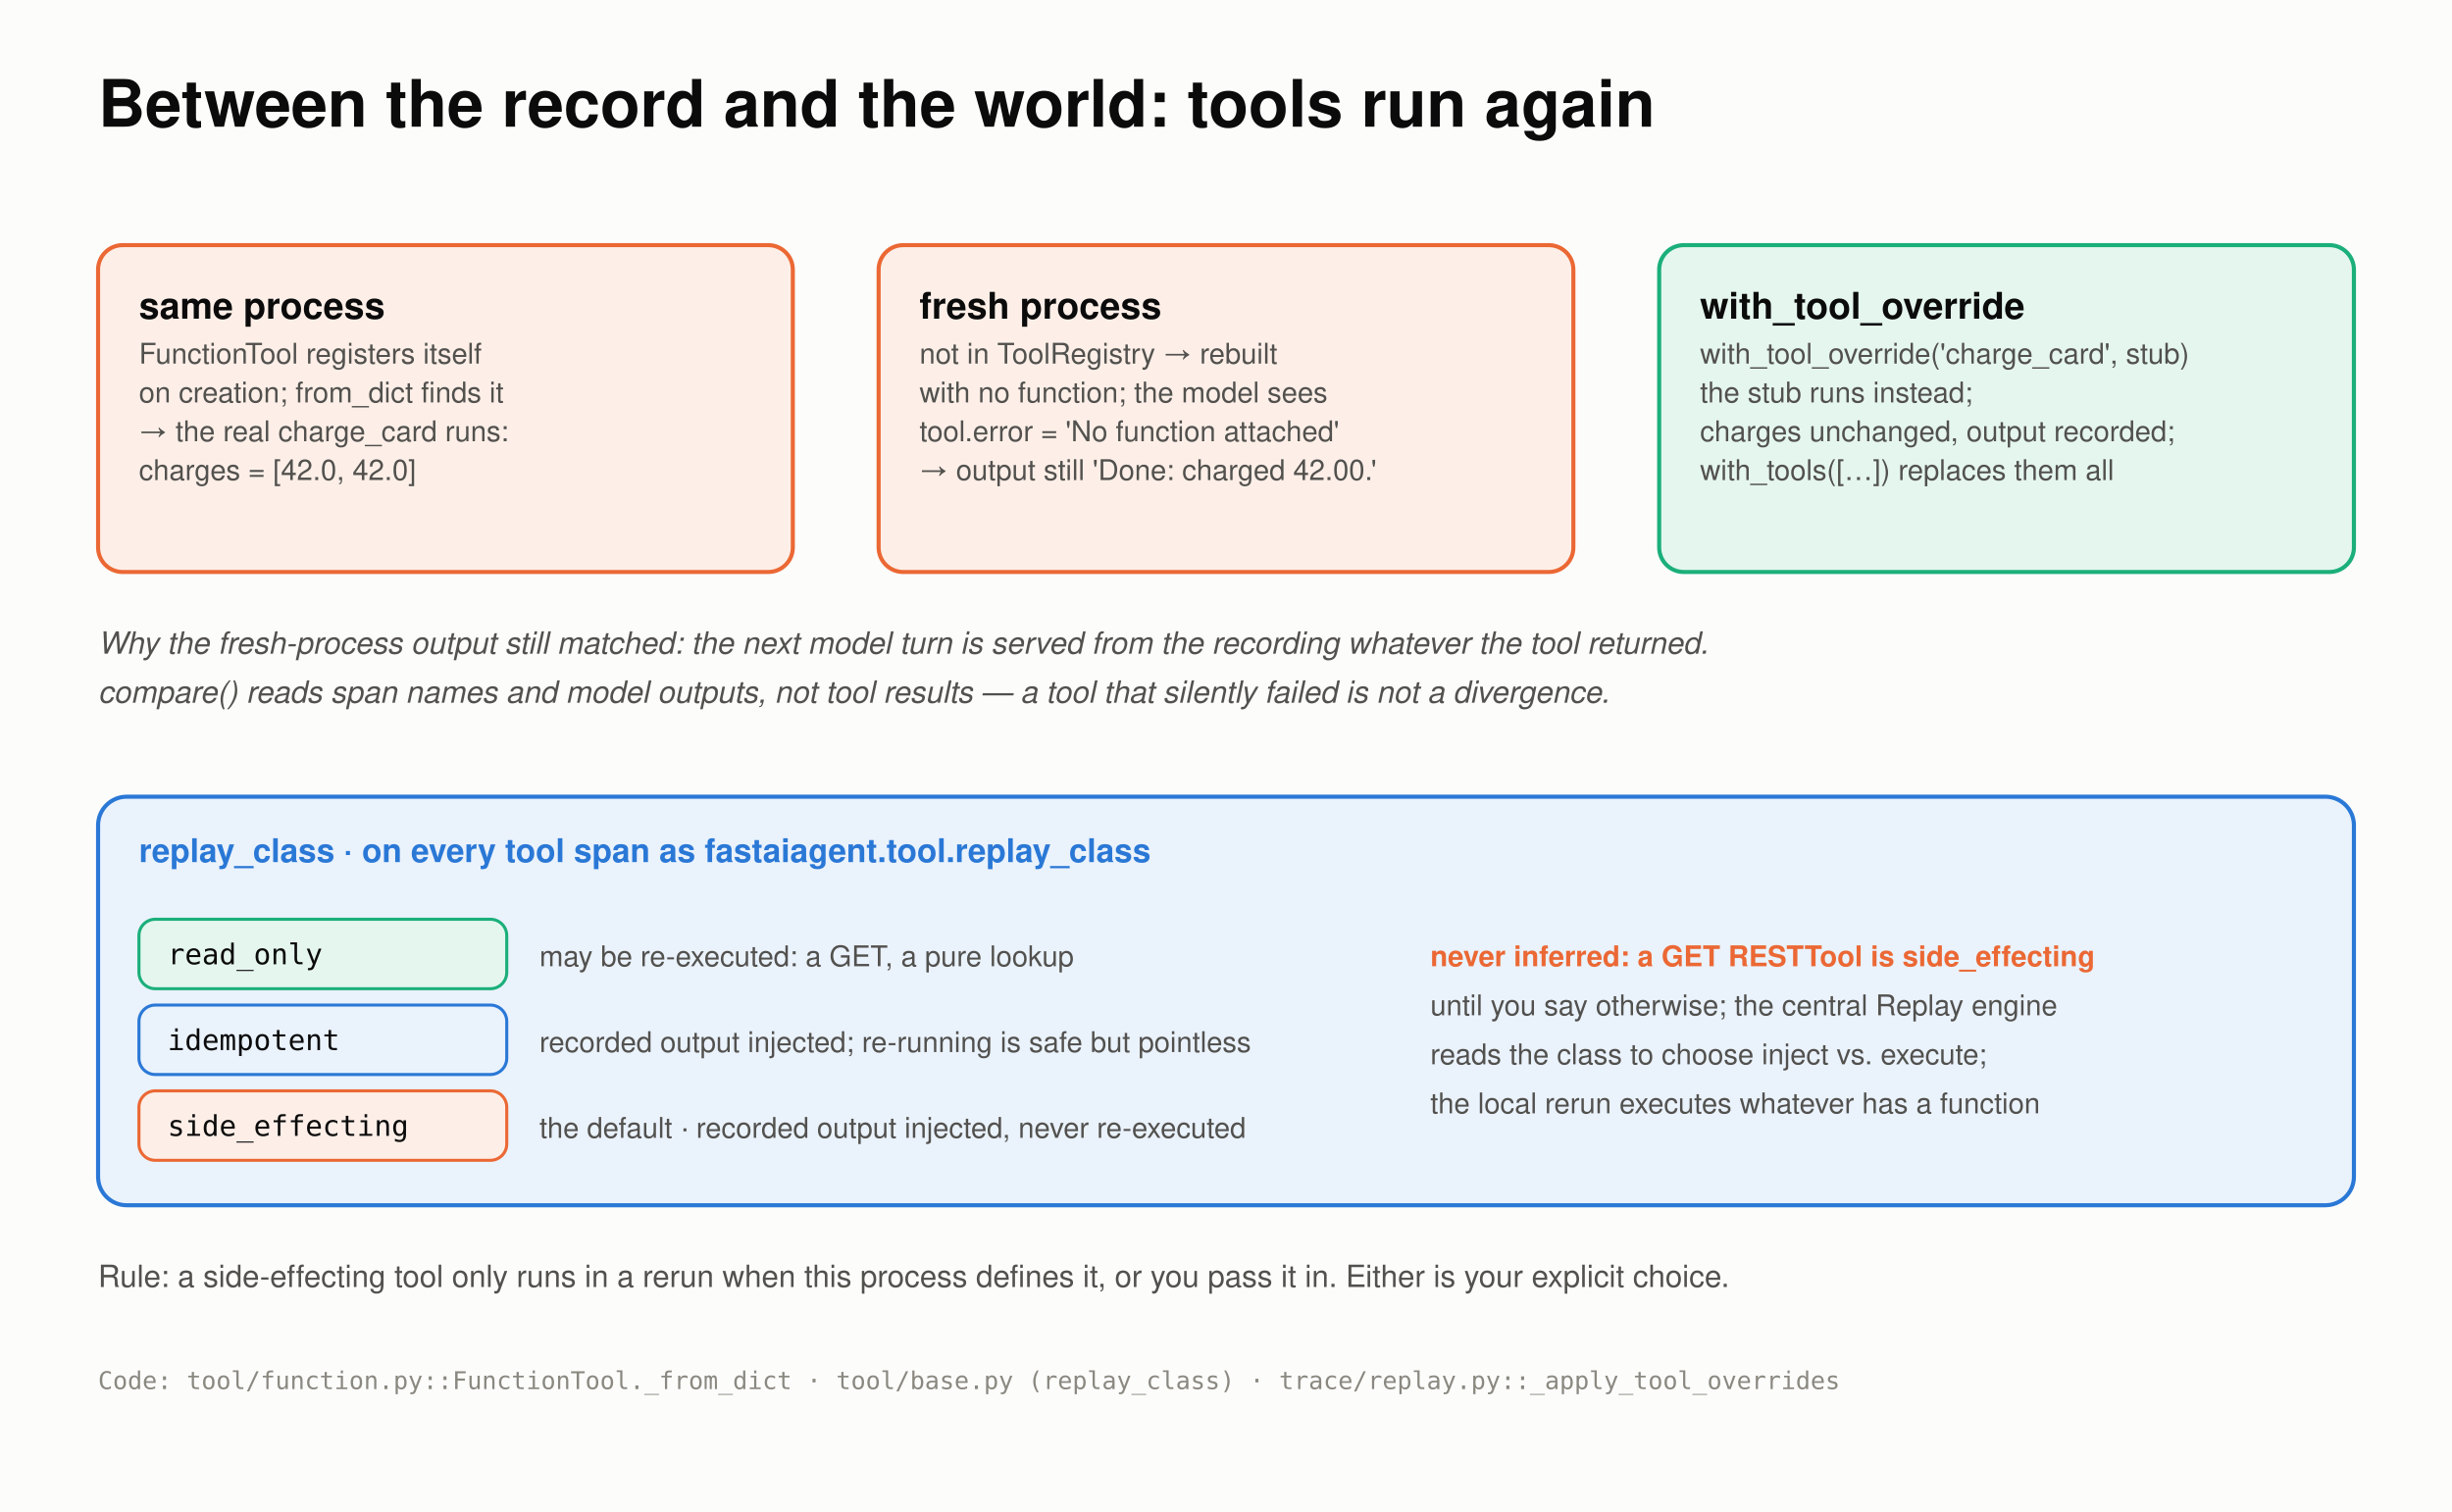
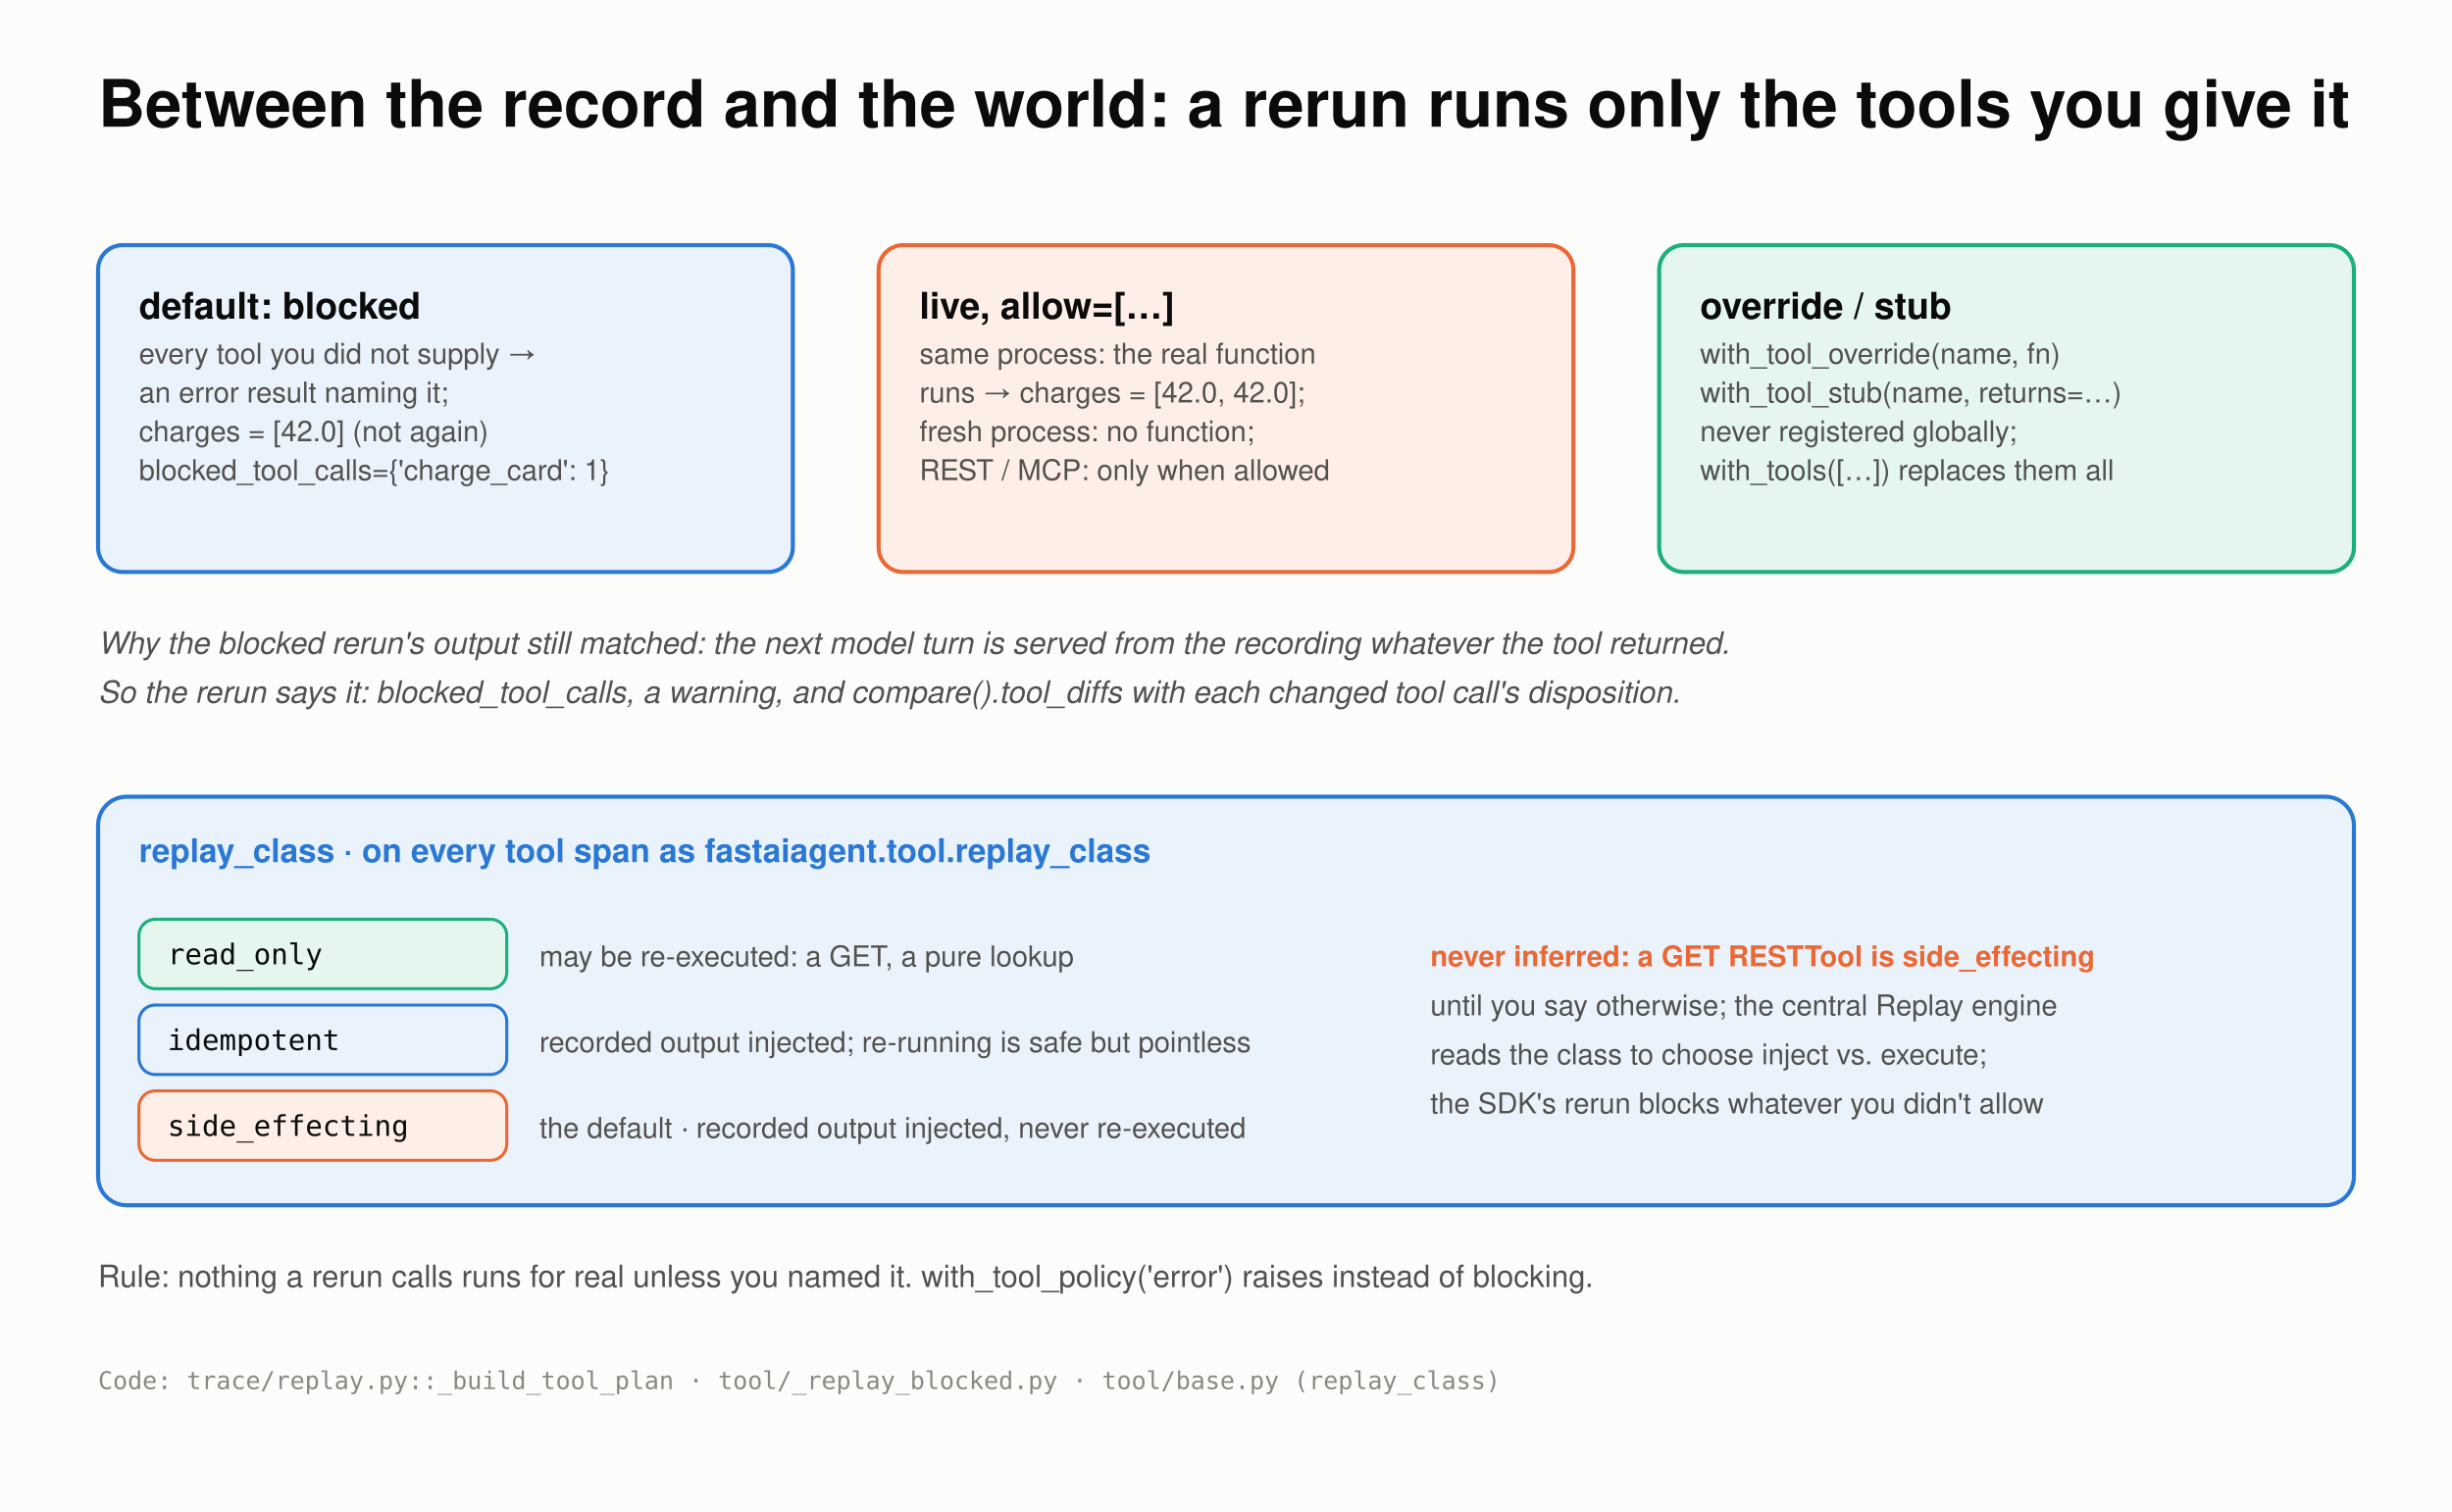
- <svg xmlns="http://www.w3.org/2000/svg" viewBox="0 0 1200 740" width="1200" height="740" role="img" aria-label="Between the record and the world: recorded mode fixes the model's words, not the tools; in the process that defined a tool the rebuilt agent calls the live function again; in a fresh process the tool has no function, the agent gets a tool error, and the recorded next turn still produces the recorded answer; with_tool_override swaps one tool for a stub; replay_class is recorded on every tool span, defaults to side_effecting and is never inferred.">
+ <svg xmlns="http://www.w3.org/2000/svg" viewBox="0 0 1200 740" width="1200" height="740" role="img" aria-label="Between the record and the world: recorded mode fixes the model's words, not the tools; since 1.89.0 a rerun blocks every tool you did not supply, the model gets an error naming it, and the call is counted in blocked_tool_calls; with_tool_policy('live', allow=[...]) runs the real function again in the process that defined it, and finds none in a fresh process; REST and MCP tools run only when allowed; with_tool_override and with_tool_stub swap a tool for your own; replay_class is recorded on every tool span, defaults to side_effecting and is never inferred.">
  <rect x="0" y="0" width="1200" height="740" rx="0" fill="#fcfcfb" stroke="none" stroke-width="2" />
-   <text x="48" y="62" font-family="-apple-system, 'Helvetica Neue', Helvetica, Arial, sans-serif" font-size="32" font-weight="700" fill="#0b0b0b" text-anchor="start">Between the record and the world: tools run again</text>
-   <rect x="48" y="120" width="340" height="160" rx="12" fill="#fdefe8" stroke="#eb6834" stroke-width="2" />
-   <text x="68" y="156" font-family="-apple-system, 'Helvetica Neue', Helvetica, Arial, sans-serif" font-size="18" font-weight="700" fill="#0b0b0b" text-anchor="start">same process</text>
-   <text x="68" y="178" font-family="-apple-system, 'Helvetica Neue', Helvetica, Arial, sans-serif" font-size="14" font-weight="400" fill="#52514e" text-anchor="start">FunctionTool registers itself</text>
-   <text x="68" y="197" font-family="-apple-system, 'Helvetica Neue', Helvetica, Arial, sans-serif" font-size="14" font-weight="400" fill="#52514e" text-anchor="start">on creation; from_dict finds it</text>
-   <text x="68" y="216" font-family="-apple-system, 'Helvetica Neue', Helvetica, Arial, sans-serif" font-size="14" font-weight="400" fill="#52514e" text-anchor="start">→ the real charge_card runs:</text>
-   <text x="68" y="235" font-family="-apple-system, 'Helvetica Neue', Helvetica, Arial, sans-serif" font-size="14" font-weight="400" fill="#52514e" text-anchor="start">charges = [42.0, 42.0]</text>
+   <text x="48" y="62" font-family="-apple-system, 'Helvetica Neue', Helvetica, Arial, sans-serif" font-size="32" font-weight="700" fill="#0b0b0b" text-anchor="start">Between the record and the world: a rerun runs only the tools you give it</text>
+   <rect x="48" y="120" width="340" height="160" rx="12" fill="#eaf2fc" stroke="#2a78d6" stroke-width="2" />
+   <text x="68" y="156" font-family="-apple-system, 'Helvetica Neue', Helvetica, Arial, sans-serif" font-size="18" font-weight="700" fill="#0b0b0b" text-anchor="start">default: blocked</text>
+   <text x="68" y="178" font-family="-apple-system, 'Helvetica Neue', Helvetica, Arial, sans-serif" font-size="14" font-weight="400" fill="#52514e" text-anchor="start">every tool you did not supply →</text>
+   <text x="68" y="197" font-family="-apple-system, 'Helvetica Neue', Helvetica, Arial, sans-serif" font-size="14" font-weight="400" fill="#52514e" text-anchor="start">an error result naming it;</text>
+   <text x="68" y="216" font-family="-apple-system, 'Helvetica Neue', Helvetica, Arial, sans-serif" font-size="14" font-weight="400" fill="#52514e" text-anchor="start">charges = [42.0]  (not again)</text>
+   <text x="68" y="235" font-family="-apple-system, 'Helvetica Neue', Helvetica, Arial, sans-serif" font-size="14" font-weight="400" fill="#52514e" text-anchor="start">blocked_tool_calls={'charge_card': 1}</text>
  <rect x="430" y="120" width="340" height="160" rx="12" fill="#fdefe8" stroke="#eb6834" stroke-width="2" />
-   <text x="450" y="156" font-family="-apple-system, 'Helvetica Neue', Helvetica, Arial, sans-serif" font-size="18" font-weight="700" fill="#0b0b0b" text-anchor="start">fresh process</text>
-   <text x="450" y="178" font-family="-apple-system, 'Helvetica Neue', Helvetica, Arial, sans-serif" font-size="14" font-weight="400" fill="#52514e" text-anchor="start">not in ToolRegistry → rebuilt</text>
-   <text x="450" y="197" font-family="-apple-system, 'Helvetica Neue', Helvetica, Arial, sans-serif" font-size="14" font-weight="400" fill="#52514e" text-anchor="start">with no function; the model sees</text>
-   <text x="450" y="216" font-family="-apple-system, 'Helvetica Neue', Helvetica, Arial, sans-serif" font-size="14" font-weight="400" fill="#52514e" text-anchor="start">tool.error = 'No function attached'</text>
-   <text x="450" y="235" font-family="-apple-system, 'Helvetica Neue', Helvetica, Arial, sans-serif" font-size="14" font-weight="400" fill="#52514e" text-anchor="start">→ output still 'Done: charged 42.00.'</text>
+   <text x="450" y="156" font-family="-apple-system, 'Helvetica Neue', Helvetica, Arial, sans-serif" font-size="18" font-weight="700" fill="#0b0b0b" text-anchor="start">live, allow=[…]</text>
+   <text x="450" y="178" font-family="-apple-system, 'Helvetica Neue', Helvetica, Arial, sans-serif" font-size="14" font-weight="400" fill="#52514e" text-anchor="start">same process: the real function</text>
+   <text x="450" y="197" font-family="-apple-system, 'Helvetica Neue', Helvetica, Arial, sans-serif" font-size="14" font-weight="400" fill="#52514e" text-anchor="start">runs → charges = [42.0, 42.0];</text>
+   <text x="450" y="216" font-family="-apple-system, 'Helvetica Neue', Helvetica, Arial, sans-serif" font-size="14" font-weight="400" fill="#52514e" text-anchor="start">fresh process: no function;</text>
+   <text x="450" y="235" font-family="-apple-system, 'Helvetica Neue', Helvetica, Arial, sans-serif" font-size="14" font-weight="400" fill="#52514e" text-anchor="start">REST / MCP: only when allowed</text>
  <rect x="812" y="120" width="340" height="160" rx="12" fill="#e5f6ef" stroke="#1baf7a" stroke-width="2" />
-   <text x="832" y="156" font-family="-apple-system, 'Helvetica Neue', Helvetica, Arial, sans-serif" font-size="18" font-weight="700" fill="#0b0b0b" text-anchor="start">with_tool_override</text>
-   <text x="832" y="178" font-family="-apple-system, 'Helvetica Neue', Helvetica, Arial, sans-serif" font-size="14" font-weight="400" fill="#52514e" text-anchor="start">with_tool_override('charge_card', stub)</text>
-   <text x="832" y="197" font-family="-apple-system, 'Helvetica Neue', Helvetica, Arial, sans-serif" font-size="14" font-weight="400" fill="#52514e" text-anchor="start">the stub runs instead;</text>
-   <text x="832" y="216" font-family="-apple-system, 'Helvetica Neue', Helvetica, Arial, sans-serif" font-size="14" font-weight="400" fill="#52514e" text-anchor="start">charges unchanged, output recorded;</text>
+   <text x="832" y="156" font-family="-apple-system, 'Helvetica Neue', Helvetica, Arial, sans-serif" font-size="18" font-weight="700" fill="#0b0b0b" text-anchor="start">override / stub</text>
+   <text x="832" y="178" font-family="-apple-system, 'Helvetica Neue', Helvetica, Arial, sans-serif" font-size="14" font-weight="400" fill="#52514e" text-anchor="start">with_tool_override(name, fn)</text>
+   <text x="832" y="197" font-family="-apple-system, 'Helvetica Neue', Helvetica, Arial, sans-serif" font-size="14" font-weight="400" fill="#52514e" text-anchor="start">with_tool_stub(name, returns=…)</text>
+   <text x="832" y="216" font-family="-apple-system, 'Helvetica Neue', Helvetica, Arial, sans-serif" font-size="14" font-weight="400" fill="#52514e" text-anchor="start">never registered globally;</text>
  <text x="832" y="235" font-family="-apple-system, 'Helvetica Neue', Helvetica, Arial, sans-serif" font-size="14" font-weight="400" fill="#52514e" text-anchor="start">with_tools([…]) replaces them all</text>
-   <text x="48" y="320" font-family="-apple-system, 'Helvetica Neue', Helvetica, Arial, sans-serif" font-size="15" font-weight="400" fill="#52514e" text-anchor="start" font-style="italic">Why the fresh-process output still matched: the next model turn is served from the recording whatever the tool returned.</text>
-   <text x="48" y="344" font-family="-apple-system, 'Helvetica Neue', Helvetica, Arial, sans-serif" font-size="15" font-weight="400" fill="#52514e" text-anchor="start" font-style="italic">compare() reads span names and model outputs, not tool results — a tool that silently failed is not a divergence.</text>
+   <text x="48" y="320" font-family="-apple-system, 'Helvetica Neue', Helvetica, Arial, sans-serif" font-size="15" font-weight="400" fill="#52514e" text-anchor="start" font-style="italic">Why the blocked rerun's output still matched: the next model turn is served from the recording whatever the tool returned.</text>
+   <text x="48" y="344" font-family="-apple-system, 'Helvetica Neue', Helvetica, Arial, sans-serif" font-size="15" font-weight="400" fill="#52514e" text-anchor="start" font-style="italic">So the rerun says it: blocked_tool_calls, a warning, and compare().tool_diffs with each changed tool call's disposition.</text>
  <rect x="48" y="390" width="1104" height="200" rx="14" fill="#eaf2fc" stroke="#2a78d6" stroke-width="2" />
  <text x="68" y="422" font-family="-apple-system, 'Helvetica Neue', Helvetica, Arial, sans-serif" font-size="16" font-weight="700" fill="#2a78d6" text-anchor="start">replay_class · on every tool span as fastaiagent.tool.replay_class</text>
  <rect x="68" y="450" width="180" height="34" rx="8" fill="#e5f6ef" stroke="#1baf7a" stroke-width="1.5" />
  <text x="82" y="472.04" font-family="'SF Mono', Menlo, Consolas, monospace" font-size="14" font-weight="400" fill="#0b0b0b" text-anchor="start">read_only</text>
  <text x="264" y="473" font-family="-apple-system, 'Helvetica Neue', Helvetica, Arial, sans-serif" font-size="14" font-weight="400" fill="#52514e" text-anchor="start">may be re-executed: a GET, a pure lookup</text>
  <rect x="68" y="492" width="180" height="34" rx="8" fill="#eaf2fc" stroke="#2a78d6" stroke-width="1.5" />
  <text x="82" y="514.04" font-family="'SF Mono', Menlo, Consolas, monospace" font-size="14" font-weight="400" fill="#0b0b0b" text-anchor="start">idempotent</text>
  <text x="264" y="515" font-family="-apple-system, 'Helvetica Neue', Helvetica, Arial, sans-serif" font-size="14" font-weight="400" fill="#52514e" text-anchor="start">recorded output injected; re-running is safe but pointless</text>
  <rect x="68" y="534" width="180" height="34" rx="8" fill="#fdefe8" stroke="#eb6834" stroke-width="1.5" />
  <text x="82" y="556.04" font-family="'SF Mono', Menlo, Consolas, monospace" font-size="14" font-weight="400" fill="#0b0b0b" text-anchor="start">side_effecting</text>
  <text x="264" y="557" font-family="-apple-system, 'Helvetica Neue', Helvetica, Arial, sans-serif" font-size="14" font-weight="400" fill="#52514e" text-anchor="start">the default · recorded output injected, never re-executed</text>
  <text x="700" y="473" font-family="-apple-system, 'Helvetica Neue', Helvetica, Arial, sans-serif" font-size="14" font-weight="600" fill="#eb6834" text-anchor="start">never inferred: a GET RESTTool is side_effecting</text>
  <text x="700" y="497" font-family="-apple-system, 'Helvetica Neue', Helvetica, Arial, sans-serif" font-size="14" font-weight="400" fill="#52514e" text-anchor="start">until you say otherwise; the central Replay engine</text>
  <text x="700" y="521" font-family="-apple-system, 'Helvetica Neue', Helvetica, Arial, sans-serif" font-size="14" font-weight="400" fill="#52514e" text-anchor="start">reads the class to choose inject vs. execute;</text>
-   <text x="700" y="545" font-family="-apple-system, 'Helvetica Neue', Helvetica, Arial, sans-serif" font-size="14" font-weight="400" fill="#52514e" text-anchor="start">the local rerun executes whatever has a function</text>
-   <text x="48" y="630" font-family="-apple-system, 'Helvetica Neue', Helvetica, Arial, sans-serif" font-size="15" font-weight="400" fill="#52514e" text-anchor="start">Rule: a side-effecting tool only runs in a rerun when this process defines it, or you pass it in. Either is your explicit choice.</text>
-   <text x="48" y="680" font-family="'SF Mono', Menlo, Consolas, monospace" font-size="12" font-weight="400" fill="#8a8880" text-anchor="start">Code: tool/function.py::FunctionTool._from_dict · tool/base.py (replay_class) · trace/replay.py::_apply_tool_overrides</text>
+   <text x="700" y="545" font-family="-apple-system, 'Helvetica Neue', Helvetica, Arial, sans-serif" font-size="14" font-weight="400" fill="#52514e" text-anchor="start">the SDK's rerun blocks whatever you didn't allow</text>
+   <text x="48" y="630" font-family="-apple-system, 'Helvetica Neue', Helvetica, Arial, sans-serif" font-size="15" font-weight="400" fill="#52514e" text-anchor="start">Rule: nothing a rerun calls runs for real unless you named it. with_tool_policy('error') raises instead of blocking.</text>
+   <text x="48" y="680" font-family="'SF Mono', Menlo, Consolas, monospace" font-size="12" font-weight="400" fill="#8a8880" text-anchor="start">Code: trace/replay.py::_build_tool_plan · tool/_replay_blocked.py · tool/base.py (replay_class)</text>
</svg>
